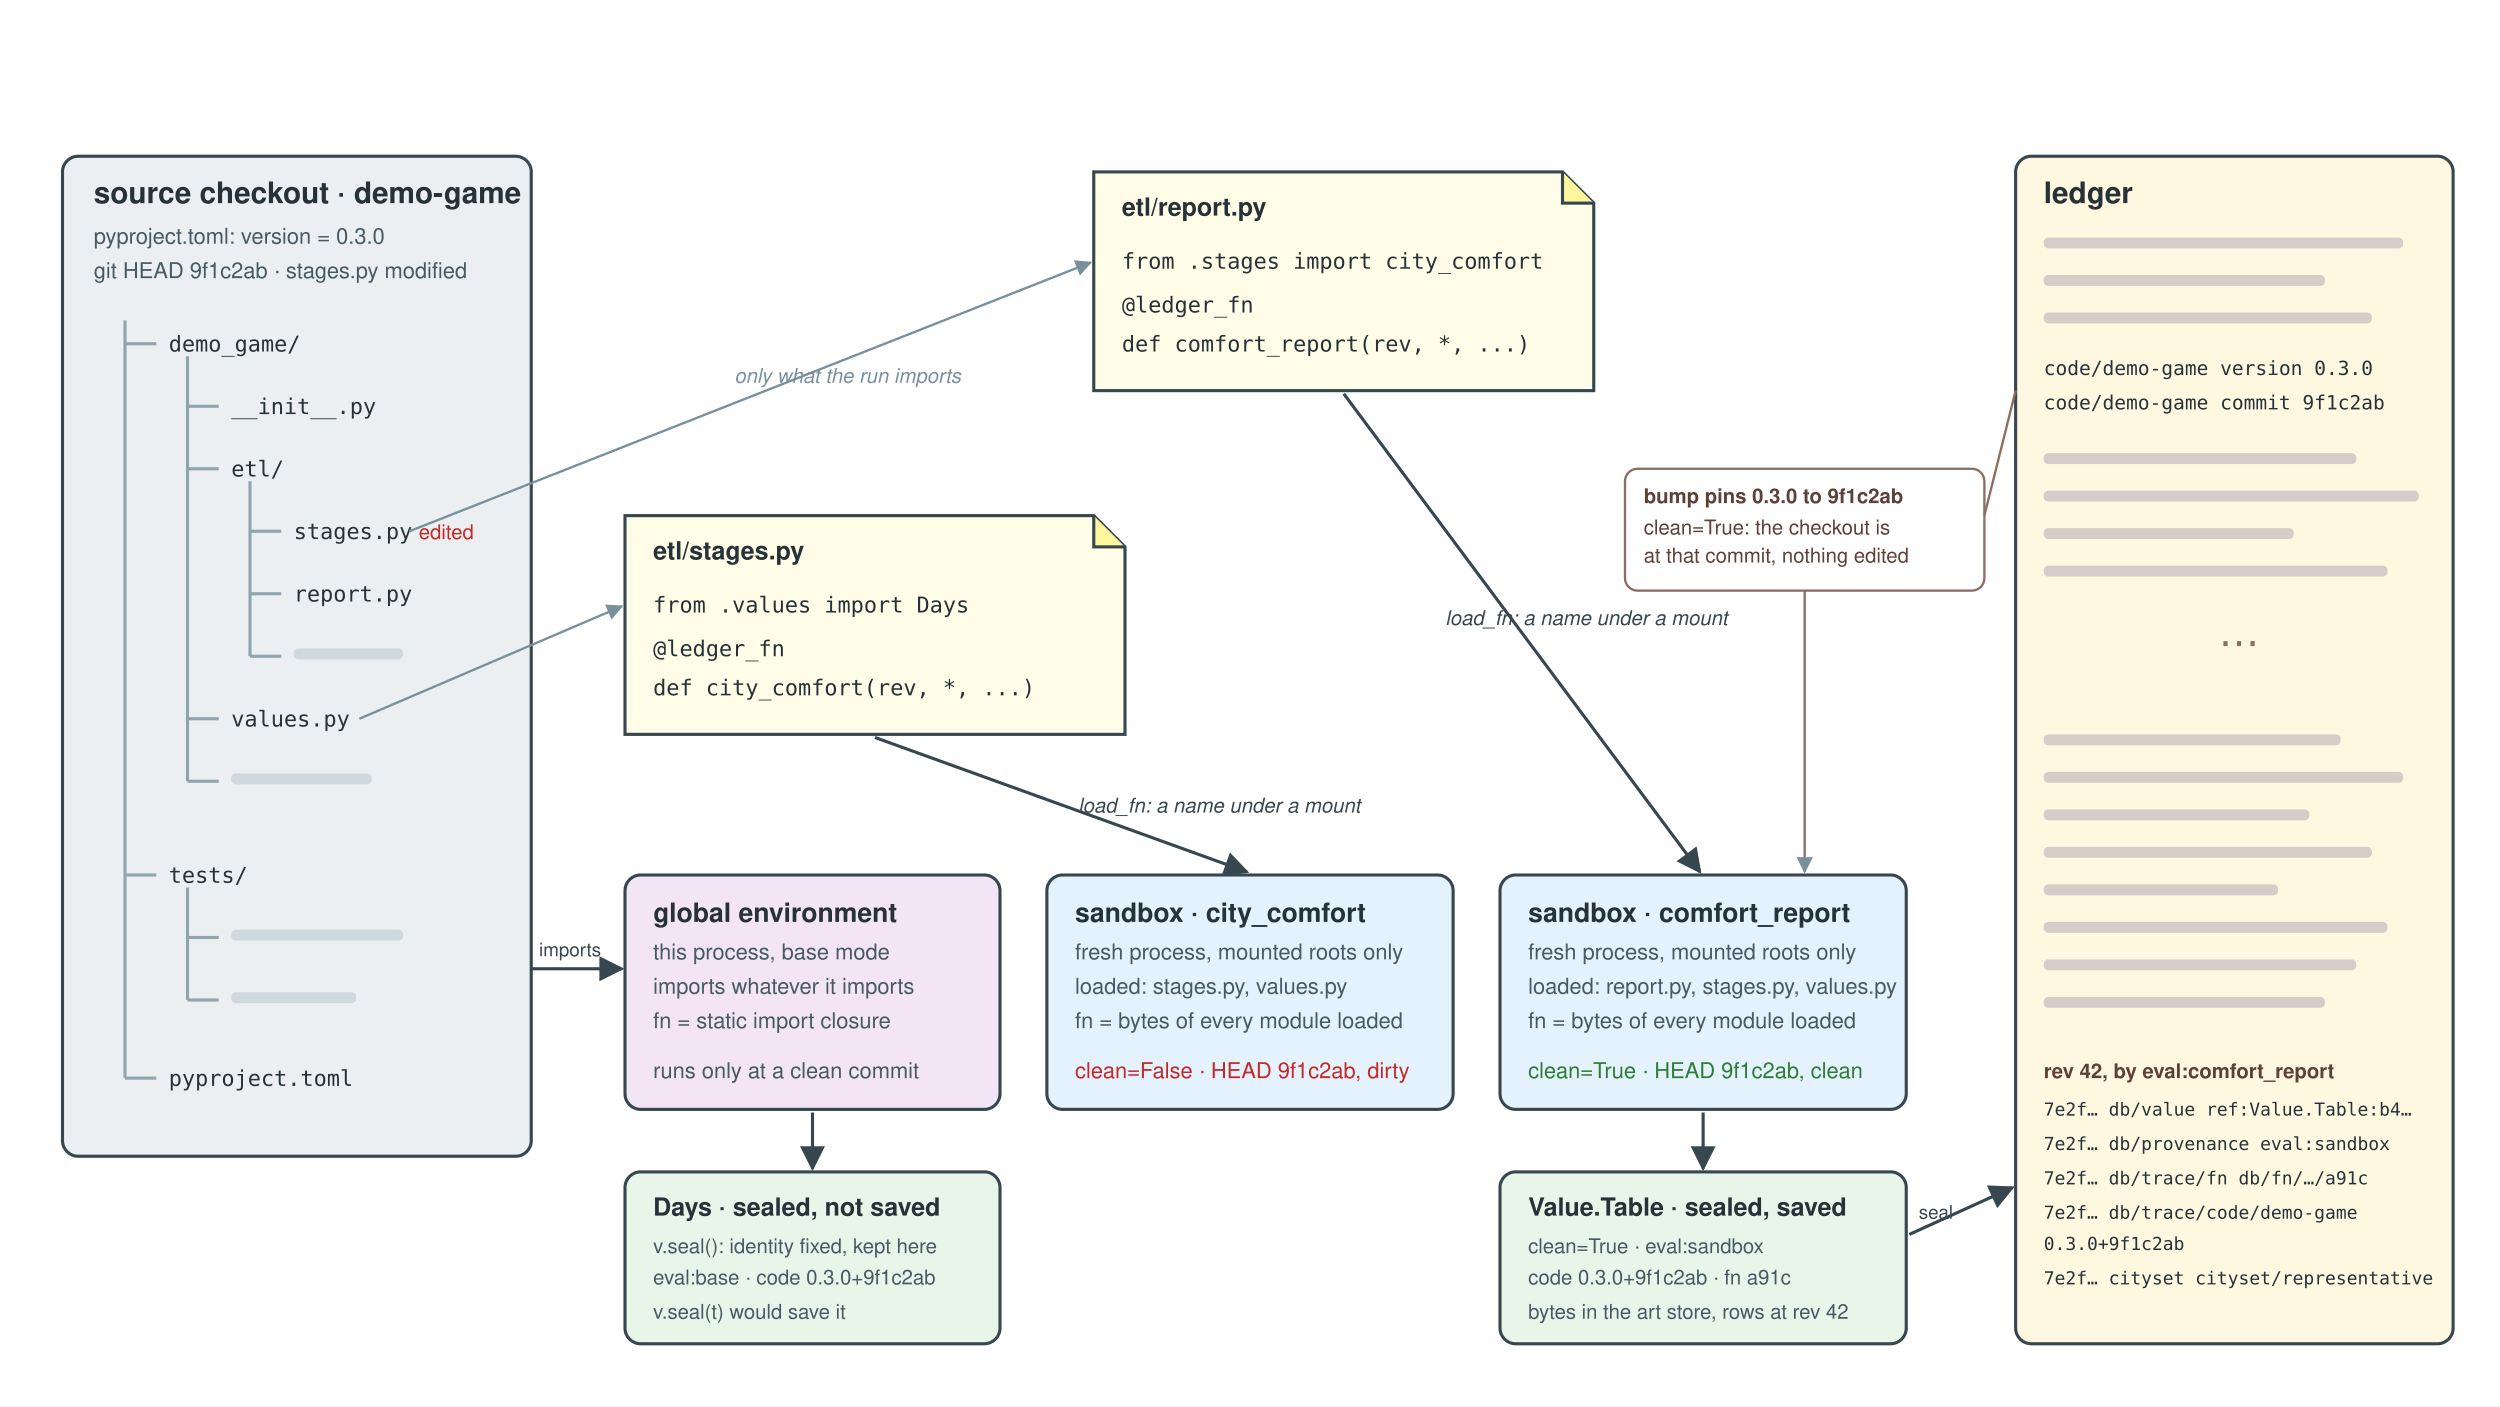
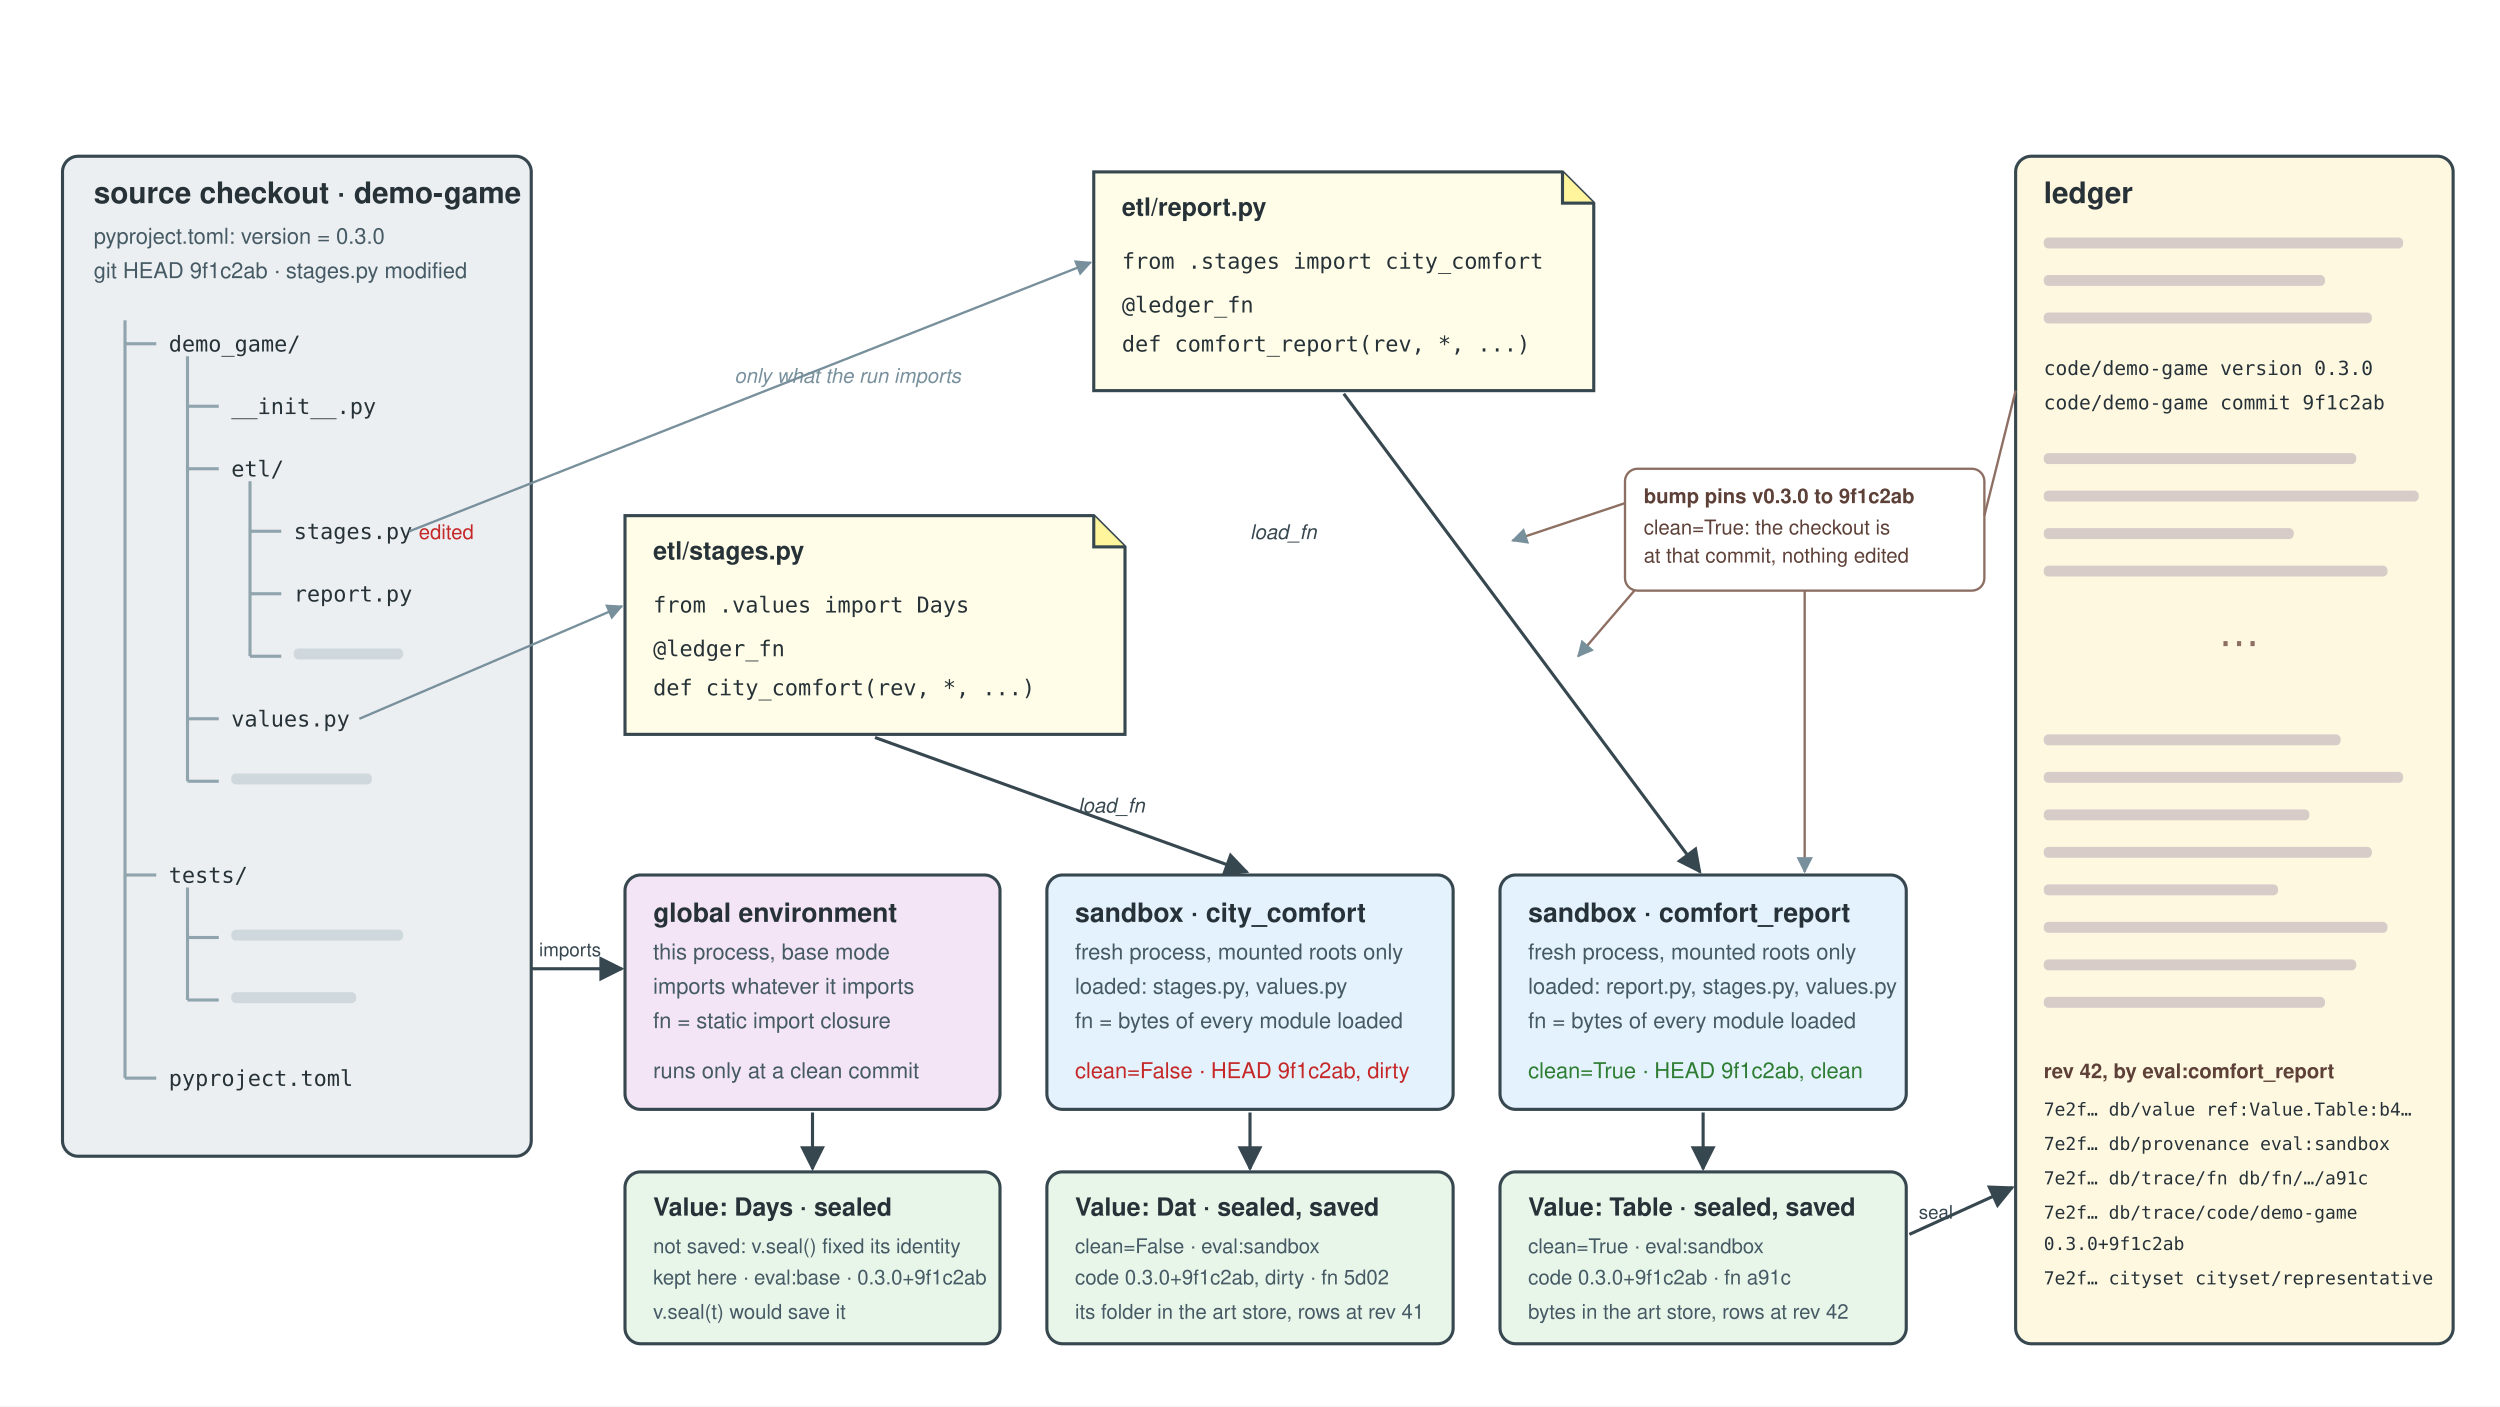
<svg xmlns="http://www.w3.org/2000/svg" viewBox="0 0 1600 900" width="1600" height="900" font-family="Helvetica, Arial, sans-serif">
  <defs>
    <marker id="arrow" viewBox="0 0 10 10" refX="9" refY="5" markerWidth="8" markerHeight="8" orient="auto-start-reverse">
      <path d="M0,0 L10,5 L0,10 z" fill="#37474f" />
    </marker>
    <marker id="arrow-thin" viewBox="0 0 10 10" refX="9" refY="5" markerWidth="7" markerHeight="7" orient="auto-start-reverse">
      <path d="M0,0 L10,5 L0,10 z" fill="#78909c" />
    </marker>
  </defs>
  <rect x="0" y="0" width="1600" height="900" fill="#ffffff" />
  <g stroke="#37474f" stroke-width="2">
    <rect x="40" y="100" width="300" height="640" rx="10" fill="#eceff1" />
  </g>
  <text x="60" y="130" font-size="19" font-weight="bold" fill="#263238">source checkout · demo-game</text>
  <text x="60" y="156" font-size="14" fill="#455a64">pyproject.toml: version = 0.3.0</text>
  <text x="60" y="178" font-size="14" fill="#455a64">git HEAD 9f1c2ab · stages.py modified</text>
  <g stroke="#90a4ae" stroke-width="2" fill="none">
    <path d="M80,205 V690" />
    <path d="M80,220 H100" />
    <path d="M120,228 V500" />
    <path d="M120,260 H140" />
    <path d="M120,300 H140" />
    <path d="M160,308 V420" />
    <path d="M160,340 H180" />
    <path d="M160,380 H180" />
    <path d="M160,420 H180" />
    <path d="M120,460 H140" />
    <path d="M120,500 H140" />
    <path d="M80,560 H100" />
    <path d="M120,568 V640" />
    <path d="M120,600 H140" />
    <path d="M120,640 H140" />
    <path d="M80,690 H100" />
  </g>
  <g font-family="Menlo, Consolas, monospace" font-size="14" fill="#263238">
    <text x="108" y="225">demo_game/</text>
    <text x="148" y="265">__init__.py</text>
    <text x="148" y="305">etl/</text>
    <text x="188" y="345">stages.py</text>
    <text x="188" y="385">report.py</text>
    <text x="148" y="465">values.py</text>
    <text x="108" y="565">tests/</text>
    <text x="108" y="695">pyproject.toml</text>
  </g>
  <text x="268" y="345" font-size="13" fill="#c62828">edited</text>
  <g fill="#cfd8dc">
    <rect x="188" y="415" width="70" height="7" rx="3" />
    <rect x="148" y="495" width="90" height="7" rx="3" />
    <rect x="148" y="595" width="110" height="7" rx="3" />
    <rect x="148" y="635" width="80" height="7" rx="3" />
  </g>
  <g stroke="#37474f" stroke-width="2">
    <path d="M400,330 H700 L720,350 V470 H400 Z" fill="#fffde7" />
    <path d="M700,330 V350 H720" fill="#fff59d" />
  </g>
  <text x="418" y="358" font-size="16" font-weight="bold" fill="#263238">etl/stages.py</text>
  <g font-family="Menlo, Consolas, monospace" font-size="14" fill="#263238">
    <text x="418" y="392">from .values import Days</text>
    <text x="418" y="420">@ledger_fn</text>
    <text x="418" y="445">def city_comfort(rev, *, ...)</text>
  </g>
  <g stroke="#37474f" stroke-width="2">
    <path d="M700,110 H1000 L1020,130 V250 H700 Z" fill="#fffde7" />
    <path d="M1000,110 V130 H1020" fill="#fff59d" />
  </g>
  <text x="718" y="138" font-size="16" font-weight="bold" fill="#263238">etl/report.py</text>
  <g font-family="Menlo, Consolas, monospace" font-size="14" fill="#263238">
    <text x="718" y="172">from .stages import city_comfort</text>
    <text x="718" y="200">@ledger_fn</text>
    <text x="718" y="225">def comfort_report(rev, *, ...)</text>
  </g>
  <g stroke="#78909c" stroke-width="1.5" fill="none" marker-end="url(#arrow-thin)">
    <path d="M262,340 L698,168" />
    <path d="M230,460 L398,388" />
  </g>
  <text x="470" y="245" font-size="13" fill="#78909c" font-style="italic">only what the run imports</text>
  <g stroke="#37474f" stroke-width="2">
    <rect x="400" y="560" width="240" height="150" rx="10" fill="#f3e5f5" />
    <rect x="670" y="560" width="260" height="150" rx="10" fill="#e3f2fd" />
    <rect x="960" y="560" width="260" height="150" rx="10" fill="#e3f2fd" />
  </g>
  <text x="418" y="590" font-size="17" font-weight="bold" fill="#263238">global environment</text>
  <text x="418" y="614" font-size="14" fill="#455a64">this process, base mode</text>
  <text x="418" y="636" font-size="14" fill="#455a64">imports whatever it imports</text>
  <text x="418" y="658" font-size="14" fill="#455a64">fn = static import closure</text>
  <text x="418" y="690" font-size="14" fill="#455a64">runs only at a clean commit</text>
  <text x="688" y="590" font-size="17" font-weight="bold" fill="#263238">sandbox · city_comfort</text>
  <text x="688" y="614" font-size="14" fill="#455a64">fresh process, mounted roots only</text>
  <text x="688" y="636" font-size="14" fill="#455a64">loaded: stages.py, values.py</text>
  <text x="688" y="658" font-size="14" fill="#455a64">fn = bytes of every module loaded</text>
  <text x="688" y="690" font-size="14" fill="#c62828">clean=False · HEAD 9f1c2ab, dirty</text>
  <text x="978" y="590" font-size="17" font-weight="bold" fill="#263238">sandbox · comfort_report</text>
  <text x="978" y="614" font-size="14" fill="#455a64">fresh process, mounted roots only</text>
  <text x="978" y="636" font-size="14" fill="#455a64">loaded: report.py, stages.py, values.py</text>
  <text x="978" y="658" font-size="14" fill="#455a64">fn = bytes of every module loaded</text>
  <text x="978" y="690" font-size="14" fill="#2e7d32">clean=True · HEAD 9f1c2ab, clean</text>
  <g stroke="#37474f" stroke-width="2" fill="none" marker-end="url(#arrow)">
    <path d="M340,620 L398,620" />
    <path d="M560,472 L798,558" />
    <path d="M860,252 L1088,558" />
  </g>
  <text x="345" y="612" font-size="12" fill="#37474f">imports</text>
-   <text x="690" y="520" font-size="13" fill="#37474f" font-style="italic">load_fn: a name under a mount</text>
-   <text x="925" y="400" font-size="13" fill="#37474f" font-style="italic">load_fn: a name under a mount</text>
+   <text x="690" y="520" font-size="13" fill="#37474f" font-style="italic">load_fn</text>
+   <text x="800" y="345" font-size="13" fill="#37474f" font-style="italic">load_fn</text>
  <g stroke="#37474f" stroke-width="2">
    <rect x="1290" y="100" width="280" height="760" rx="10" fill="#fff8e1" />
  </g>
  <text x="1308" y="130" font-size="19" font-weight="bold" fill="#263238">ledger</text>
  <g fill="#d7ccc8">
    <rect x="1308" y="152" width="230" height="7" rx="3" />
    <rect x="1308" y="176" width="180" height="7" rx="3" />
    <rect x="1308" y="200" width="210" height="7" rx="3" />
  </g>
  <g font-family="Menlo, Consolas, monospace" font-size="12.5" fill="#263238">
    <text x="1308" y="240">code/demo-game version 0.3.0</text>
    <text x="1308" y="262">code/demo-game commit  9f1c2ab</text>
  </g>
  <g fill="#d7ccc8">
    <rect x="1308" y="290" width="200" height="7" rx="3" />
    <rect x="1308" y="314" width="240" height="7" rx="3" />
    <rect x="1308" y="338" width="160" height="7" rx="3" />
    <rect x="1308" y="362" width="220" height="7" rx="3" />
  </g>
  <text x="1420" y="420" font-size="26" fill="#8d6e63">⋯</text>
  <g fill="#d7ccc8">
    <rect x="1308" y="470" width="190" height="7" rx="3" />
    <rect x="1308" y="494" width="230" height="7" rx="3" />
    <rect x="1308" y="518" width="170" height="7" rx="3" />
    <rect x="1308" y="542" width="210" height="7" rx="3" />
    <rect x="1308" y="566" width="150" height="7" rx="3" />
    <rect x="1308" y="590" width="220" height="7" rx="3" />
    <rect x="1308" y="614" width="200" height="7" rx="3" />
    <rect x="1308" y="638" width="180" height="7" rx="3" />
  </g>
  <text x="1308" y="690" font-size="13" font-weight="bold" fill="#5d4037">rev 42, by eval:comfort_report</text>
  <g font-family="Menlo, Consolas, monospace" font-size="11.5" fill="#263238">
    <text x="1308" y="714">7e2f… db/value ref:Value.Table:b4…</text>
    <text x="1308" y="736">7e2f… db/provenance eval:sandbox</text>
    <text x="1308" y="758">7e2f… db/trace/fn db/fn/…/a91c</text>
    <text x="1308" y="780">7e2f… db/trace/code/demo-game</text>
    <text x="1308" y="800">           0.3.0+9f1c2ab</text>
    <text x="1308" y="822">7e2f… cityset cityset/representative</text>
  </g>
  <g stroke="#8d6e63" stroke-width="1.5">
    <rect x="1040" y="300" width="230" height="78" rx="8" fill="#ffffff" />
  </g>
-   <text x="1052" y="322" font-size="13" fill="#5d4037" font-weight="bold">bump pins 0.3.0 to 9f1c2ab</text>
+   <text x="1052" y="322" font-size="13" fill="#5d4037" font-weight="bold">bump pins v0.3.0 to 9f1c2ab</text>
  <text x="1052" y="342" font-size="13" fill="#5d4037">clean=True: the checkout is</text>
  <text x="1052" y="360" font-size="13" fill="#5d4037">at that commit, nothing edited</text>
  <path d="M1270,330 L1290,250" stroke="#8d6e63" stroke-width="1.5" fill="none" />
  <path d="M1155,378 L1155,558" stroke="#8d6e63" stroke-width="1.5" fill="none" marker-end="url(#arrow-thin)" />
+   <path d="M1040,322 L968,346" stroke="#8d6e63" stroke-width="1.5" fill="none" marker-end="url(#arrow-thin)" />
+   <path d="M1046,378 L1010,420" stroke="#8d6e63" stroke-width="1.5" fill="none" marker-end="url(#arrow-thin)" />
  <g stroke="#37474f" stroke-width="2">
    <rect x="400" y="750" width="240" height="110" rx="10" fill="#e8f5e9" />
+     <rect x="670" y="750" width="260" height="110" rx="10" fill="#e8f5e9" />
    <rect x="960" y="750" width="260" height="110" rx="10" fill="#e8f5e9" />
  </g>
-   <text x="418" y="778" font-size="16" font-weight="bold" fill="#263238">Days · sealed, not saved</text>
-   <text x="418" y="802" font-size="13" fill="#455a64">v.seal(): identity fixed, kept here</text>
-   <text x="418" y="822" font-size="13" fill="#455a64">eval:base · code 0.3.0+9f1c2ab</text>
+   <text x="418" y="778" font-size="16" font-weight="bold" fill="#263238">Value: Days · sealed</text>
+   <text x="418" y="802" font-size="13" fill="#455a64">not saved: v.seal() fixed its identity</text>
+   <text x="418" y="822" font-size="13" fill="#455a64">kept here · eval:base · 0.3.0+9f1c2ab</text>
  <text x="418" y="844" font-size="13" fill="#455a64">v.seal(t) would save it</text>
-   <text x="978" y="778" font-size="16" font-weight="bold" fill="#263238">Value.Table · sealed, saved</text>
+   <text x="688" y="778" font-size="16" font-weight="bold" fill="#263238">Value: Dat · sealed, saved</text>
+   <text x="688" y="802" font-size="13" fill="#455a64">clean=False · eval:sandbox</text>
+   <text x="688" y="822" font-size="13" fill="#455a64">code 0.3.0+9f1c2ab, dirty · fn 5d02</text>
+   <text x="688" y="844" font-size="13" fill="#455a64">its folder in the art store, rows at rev 41</text>
+   <text x="978" y="778" font-size="16" font-weight="bold" fill="#263238">Value: Table · sealed, saved</text>
  <text x="978" y="802" font-size="13" fill="#455a64">clean=True · eval:sandbox</text>
  <text x="978" y="822" font-size="13" fill="#455a64">code 0.3.0+9f1c2ab · fn a91c</text>
  <text x="978" y="844" font-size="13" fill="#455a64">bytes in the art store, rows at rev 42</text>
  <g stroke="#37474f" stroke-width="2" fill="none" marker-end="url(#arrow)">
    <path d="M520,712 L520,748" />
+     <path d="M800,712 L800,748" />
    <path d="M1090,712 L1090,748" />
    <path d="M1222,790 L1288,760" />
  </g>
  <text x="1228" y="780" font-size="12" fill="#37474f">seal</text>
</svg>
